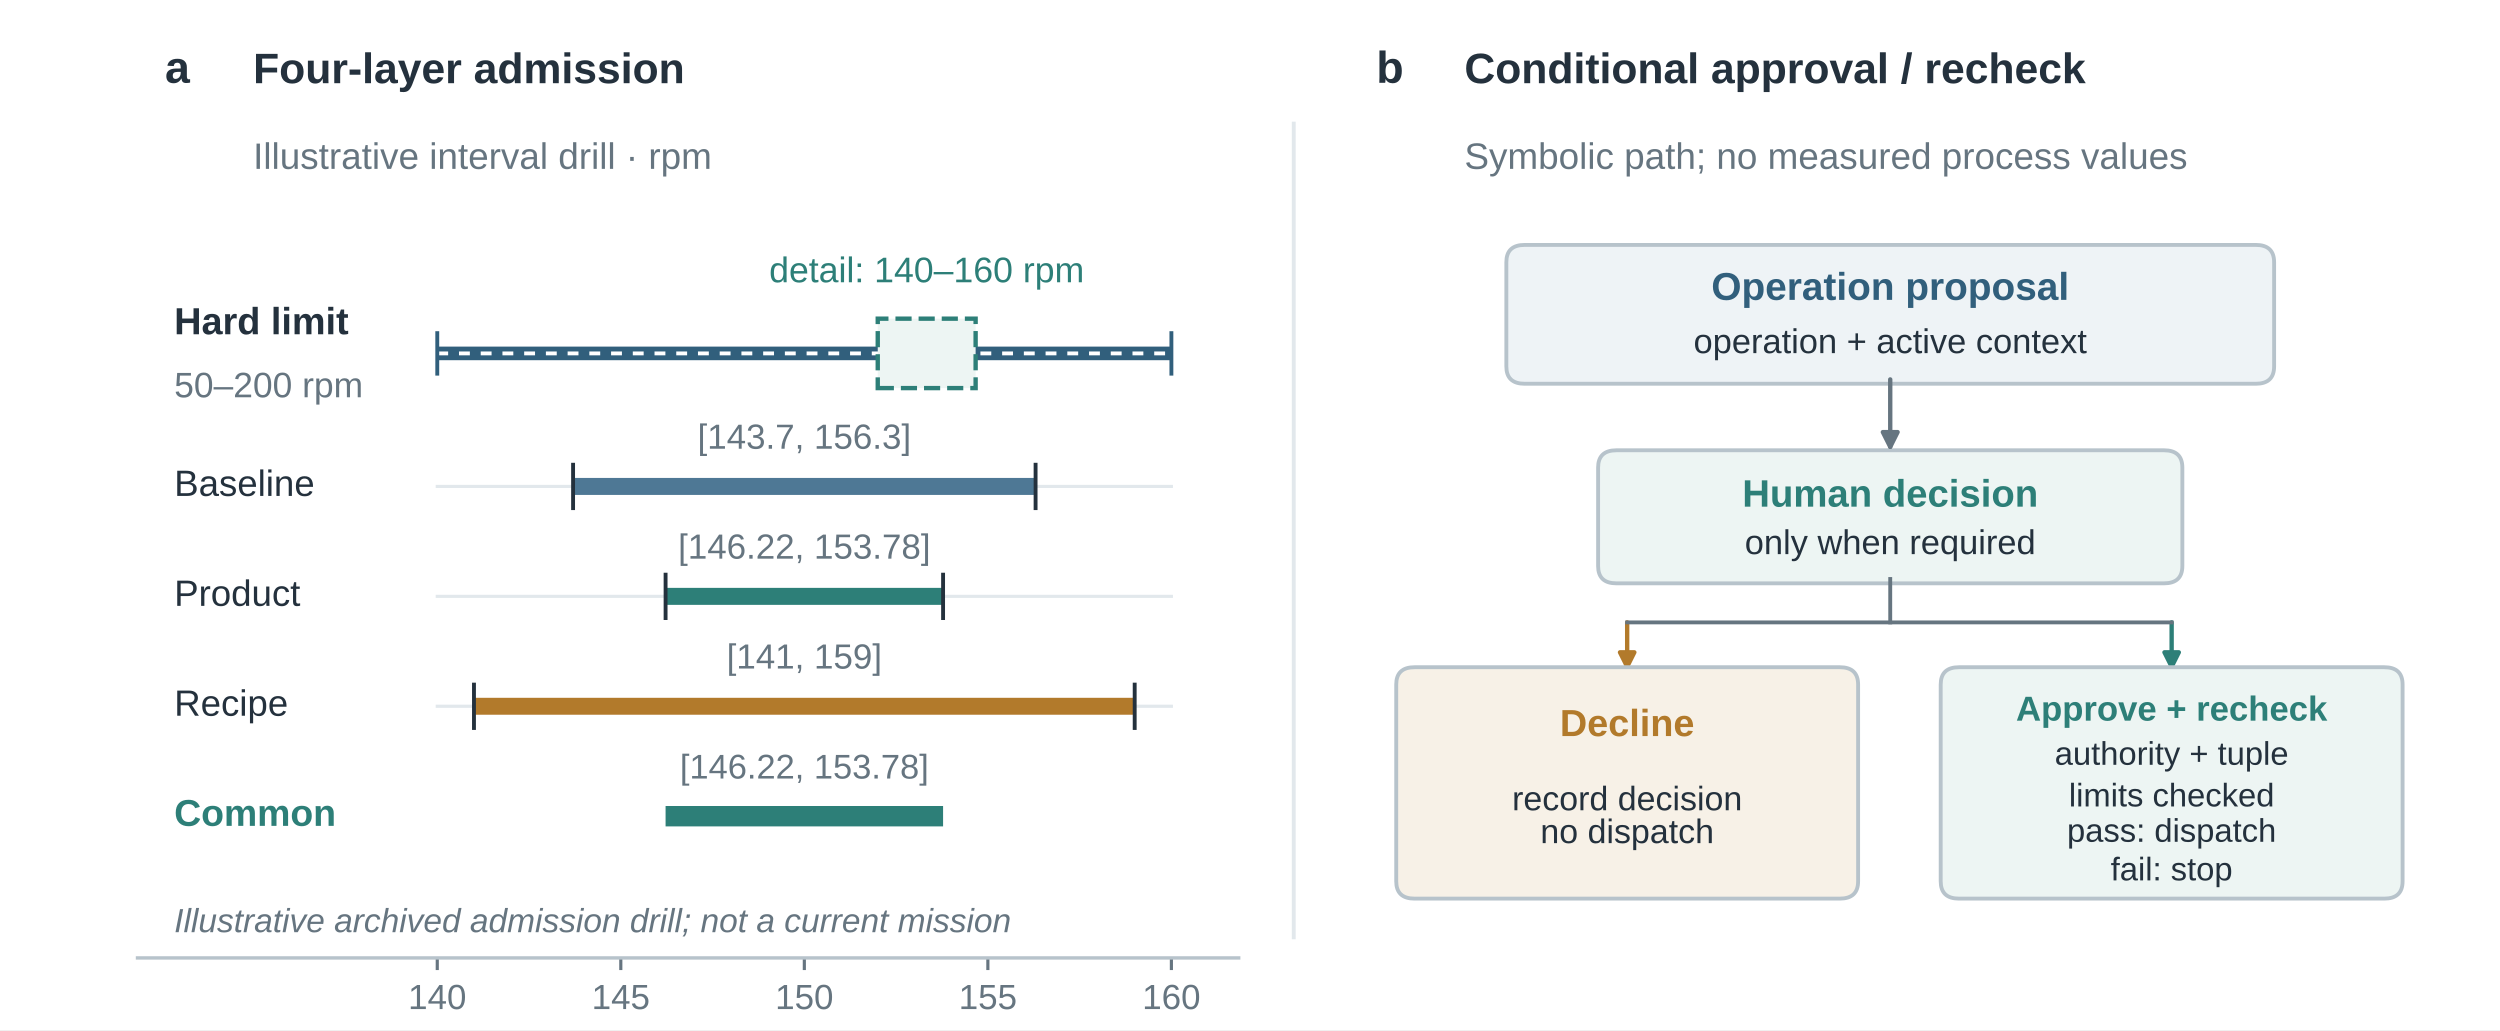
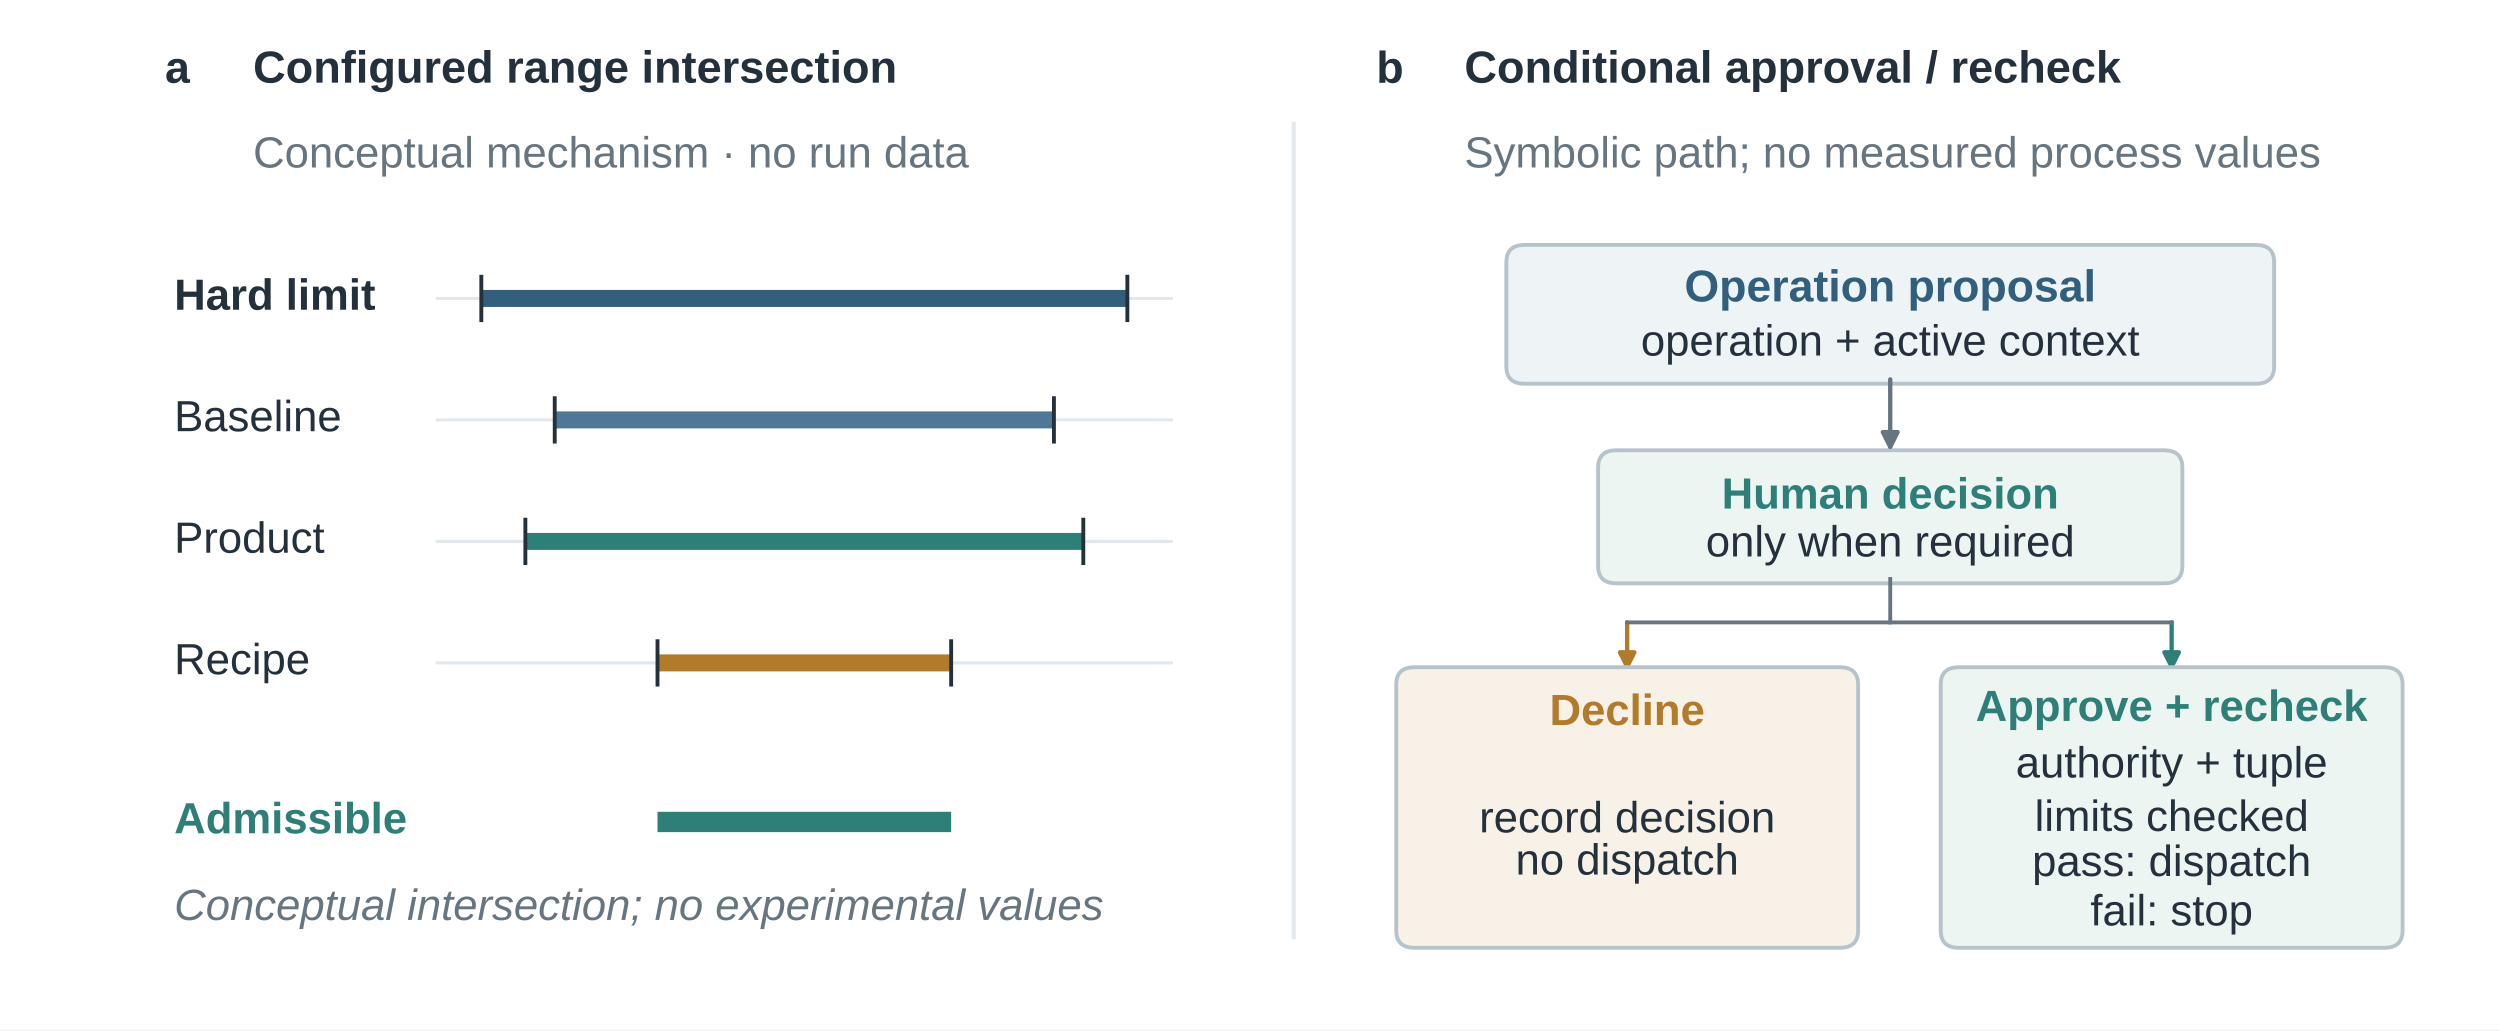
- <svg xmlns="http://www.w3.org/2000/svg" xmlns:xlink="http://www.w3.org/1999/xlink" width="515.52pt" height="212.4pt" viewBox="0 0 515.52 212.4" version="1.1">
+ <svg xmlns="http://www.w3.org/2000/svg" width="515.52pt" height="212.4pt" viewBox="0 0 515.52 212.4" version="1.1">
  <defs>
    <style type="text/css">*{stroke-linejoin: round; stroke-linecap: butt}</style>
  </defs>
  <g id="figure_1">
    <g id="patch_1">
      <path d="M 0 212.4  L 515.52 212.4  L 515.52 0  L 0 0  z " style="fill: #ffffff" />
    </g>
    <g id="axes_1">
      <g id="patch_2">
        <path d="M 28.354 197.532  L 255.428 197.532  L 255.428 23.364  L 28.354 23.364  z " style="fill: #ffffff" />
      </g>
      <g id="line2d_1">
-         <path d="M 90.168 100.308  L 241.551 100.308  " clip-path="url(#pdbd949aefd)" style="fill: none; stroke: #e2e8ec; stroke-width: 0.65; stroke-linecap: square" />
+         <path d="M 90.168 61.538  L 241.551 61.538  " clip-path="url(#p0feb9bfd5c)" style="fill: none; stroke: #e2e8ec; stroke-width: 0.65; stroke-linecap: square" />
      </g>
      <g id="line2d_2">
-         <path d="M 90.168 122.974  L 241.551 122.974  " clip-path="url(#pdbd949aefd)" style="fill: none; stroke: #e2e8ec; stroke-width: 0.65; stroke-linecap: square" />
+         <path d="M 90.168 86.589  L 241.551 86.589  " clip-path="url(#p0feb9bfd5c)" style="fill: none; stroke: #e2e8ec; stroke-width: 0.65; stroke-linecap: square" />
      </g>
      <g id="line2d_3">
-         <path d="M 90.168 145.639  L 241.551 145.639  " clip-path="url(#pdbd949aefd)" style="fill: none; stroke: #e2e8ec; stroke-width: 0.65; stroke-linecap: square" />
+         <path d="M 90.168 111.641  L 241.551 111.641  " clip-path="url(#p0feb9bfd5c)" style="fill: none; stroke: #e2e8ec; stroke-width: 0.65; stroke-linecap: square" />
      </g>
      <g id="line2d_4">
-         <path d="M 90.168 72.871  L 241.551 72.871  " clip-path="url(#pdbd949aefd)" style="fill: none; stroke: #315f7c; stroke-width: 2.8" />
+         <path d="M 90.168 136.692  L 241.551 136.692  " clip-path="url(#p0feb9bfd5c)" style="fill: none; stroke: #e2e8ec; stroke-width: 0.65; stroke-linecap: square" />
      </g>
-       <g id="matplotlib.axis_1">
-         <g id="xtick_1">
-           <g id="line2d_5">
-             <defs>
-               <path id="m01b62b0481" d="M 0 0  L 0 2.5  " style="stroke: #667580; stroke-width: 0.65" />
-             </defs>
-             <g>
-               <use xlink:href="#m01b62b0481" x="90.168" y="197.532" style="fill: #667580; stroke: #667580; stroke-width: 0.65" />
-             </g>
-           </g>
-           <g id="text_1">
-             <text style="font-size: 7.2px; font-family: 'Arial', 'DejaVu Sans', 'Liberation Sans', sans-serif; text-anchor: middle; fill: #667580" x="90.168" y="208.074" transform="rotate(-0 90.16827 208.0738)">140</text>
-           </g>
-         </g>
-         <g id="xtick_2">
-           <g id="line2d_6">
-             <g>
-               <use xlink:href="#m01b62b0481" x="128.014" y="197.532" style="fill: #667580; stroke: #667580; stroke-width: 0.65" />
-             </g>
-           </g>
-           <g id="text_2">
-             <text style="font-size: 7.2px; font-family: 'Arial', 'DejaVu Sans', 'Liberation Sans', sans-serif; text-anchor: middle; fill: #667580" x="128.014" y="208.074" transform="rotate(-0 128.014 208.0738)">145</text>
-           </g>
-         </g>
-         <g id="xtick_3">
-           <g id="line2d_7">
-             <g>
-               <use xlink:href="#m01b62b0481" x="165.86" y="197.532" style="fill: #667580; stroke: #667580; stroke-width: 0.65" />
-             </g>
-           </g>
-           <g id="text_3">
-             <text style="font-size: 7.2px; font-family: 'Arial', 'DejaVu Sans', 'Liberation Sans', sans-serif; text-anchor: middle; fill: #667580" x="165.86" y="208.074" transform="rotate(-0 165.8597 208.0738)">150</text>
-           </g>
-         </g>
-         <g id="xtick_4">
-           <g id="line2d_8">
-             <g>
-               <use xlink:href="#m01b62b0481" x="203.705" y="197.532" style="fill: #667580; stroke: #667580; stroke-width: 0.65" />
-             </g>
-           </g>
-           <g id="text_4">
-             <text style="font-size: 7.2px; font-family: 'Arial', 'DejaVu Sans', 'Liberation Sans', sans-serif; text-anchor: middle; fill: #667580" x="203.705" y="208.074" transform="rotate(-0 203.7054 208.0738)">155</text>
-           </g>
-         </g>
-         <g id="xtick_5">
-           <g id="line2d_9">
-             <g>
-               <use xlink:href="#m01b62b0481" x="241.551" y="197.532" style="fill: #667580; stroke: #667580; stroke-width: 0.65" />
-             </g>
-           </g>
-           <g id="text_5">
-             <text style="font-size: 7.2px; font-family: 'Arial', 'DejaVu Sans', 'Liberation Sans', sans-serif; text-anchor: middle; fill: #667580" x="241.551" y="208.074" transform="rotate(-0 241.5511 208.0738)">160</text>
-           </g>
-         </g>
+       <g id="matplotlib.axis_1" />
+       <g id="matplotlib.axis_2" />
+       <g id="text_1">
+         <text style="font-weight: 700; font-size: 9.2px; font-family: 'Arial', 'DejaVu Sans', 'Liberation Sans', sans-serif; text-anchor: start; fill: #24313d" x="34.03" y="17.074" transform="rotate(-0 34.03046 17.07367)">a</text>
      </g>
-       <g id="matplotlib.axis_2" />
-       <g id="line2d_10">
-         <path d="M 90.168 72.871  L 241.551 72.871  " clip-path="url(#pdbd949aefd)" style="fill: none; stroke-dasharray: 2.24,2.24; stroke-dashoffset: 0; stroke: #ffffff; stroke-width: 0.8" />
+       <g id="text_2">
+         <text style="font-weight: 700; font-size: 9.3px; font-family: 'Arial', 'DejaVu Sans', 'Liberation Sans', sans-serif; text-anchor: start; fill: #24313d" x="52.196" y="17.052" transform="rotate(-0 52.1964 17.05244)">Configured range intersection</text>
      </g>
-       <g id="patch_3">
-         <path d="M 28.354 197.532  L 255.428 197.532  " style="fill: none; stroke: #b7c3cb; stroke-width: 0.7; stroke-linejoin: miter; stroke-linecap: square" />
+       <g id="text_3">
+         <text style="font-size: 9px; font-family: 'Arial', 'DejaVu Sans', 'Liberation Sans', sans-serif; text-anchor: start; fill: #667580" x="52.196" y="34.533" transform="rotate(-0 52.1964 34.53256)">Conceptual mechanism · no run data</text>
+       </g>
+       <g id="text_4">
+         <text style="font-weight: 700; font-size: 9px; font-family: 'Arial', 'DejaVu Sans', 'Liberation Sans', sans-serif; text-anchor: start; fill: #24313d" x="35.923" y="63.867" transform="rotate(-0 35.92274 63.86691)">Hard limit</text>
+       </g>
+       <g id="line2d_5">
+         <path d="M 99.251 61.538  L 232.468 61.538  " clip-path="url(#p0feb9bfd5c)" style="fill: none; stroke: #315f7c; stroke-width: 3.5" />
+       </g>
+       <g id="text_5">
+         <text style="font-size: 9px; font-family: 'Arial', 'DejaVu Sans', 'Liberation Sans', sans-serif; text-anchor: start; fill: #24313d" x="35.923" y="88.918" transform="rotate(-0 35.92274 88.91847)">Baseline</text>
+       </g>
+       <g id="line2d_6">
+         <path d="M 114.39 86.589  L 217.33 86.589  " clip-path="url(#p0feb9bfd5c)" style="fill: none; stroke: #4e7895; stroke-width: 3.5" />
      </g>
      <g id="text_6">
-         <text style="font-weight: 700; font-size: 9.2px; font-family: 'Arial', 'DejaVu Sans', 'Liberation Sans', sans-serif; text-anchor: start; fill: #24313d" x="34.03" y="17.074" transform="rotate(-0 34.03046 17.07367)">a</text>
+         <text style="font-size: 9px; font-family: 'Arial', 'DejaVu Sans', 'Liberation Sans', sans-serif; text-anchor: start; fill: #24313d" x="35.923" y="113.97" transform="rotate(-0 35.92274 113.97)">Product</text>
+       </g>
+       <g id="line2d_7">
+         <path d="M 108.334 111.641  L 223.385 111.641  " clip-path="url(#p0feb9bfd5c)" style="fill: none; stroke: #2d7f78; stroke-width: 3.5" />
      </g>
      <g id="text_7">
-         <text style="font-weight: 700; font-size: 8.8px; font-family: 'Arial', 'DejaVu Sans', 'Liberation Sans', sans-serif; text-anchor: start; fill: #24313d" x="52.196" y="17.158" transform="rotate(-0 52.1964 17.15768)">Four-layer admission</text>
+         <text style="font-size: 9px; font-family: 'Arial', 'DejaVu Sans', 'Liberation Sans', sans-serif; text-anchor: start; fill: #24313d" x="35.923" y="139.022" transform="rotate(-0 35.92274 139.0216)">Recipe</text>
+       </g>
+       <g id="line2d_8">
+         <path d="M 135.583 136.692  L 196.136 136.692  " clip-path="url(#p0feb9bfd5c)" style="fill: none; stroke: #b27a2b; stroke-width: 3.5" />
      </g>
      <g id="text_8">
-         <text style="font-size: 7.6px; font-family: 'Arial', 'DejaVu Sans', 'Liberation Sans', sans-serif; text-anchor: start; fill: #667580" x="52.196" y="34.827" transform="rotate(-0 52.1964 34.82719)">Illustrative interval drill · rpm</text>
+         <text style="font-weight: 700; font-size: 9px; font-family: 'Arial', 'DejaVu Sans', 'Liberation Sans', sans-serif; text-anchor: start; fill: #2d7f78" x="35.923" y="171.827" transform="rotate(-0 35.92274 171.8272)">Admissible</text>
      </g>
      <g id="text_9">
-         <text style="font-weight: 700; font-size: 7.8px; font-family: 'Arial', 'DejaVu Sans', 'Liberation Sans', sans-serif; text-anchor: start; fill: #24313d" x="35.923" y="68.925" transform="rotate(-0 35.92274 68.92455)">Hard limit</text>
+         <text style="font-style: italic; font-size: 9px; font-family: 'Arial', 'DejaVu Sans', 'Liberation Sans', sans-serif; text-anchor: start; fill: #667580" x="35.923" y="189.7" transform="rotate(-0 35.92274 189.6997)">Conceptual intersection; no experimental values</text>
      </g>
-       <g id="text_10">
-         <text style="font-size: 7.3px; font-family: 'Arial', 'DejaVu Sans', 'Liberation Sans', sans-serif; text-anchor: start; fill: #667580" x="35.923" y="81.917" transform="rotate(-0 35.92274 81.91741)">50–200 rpm</text>
+       <g id="line2d_9">
+         <path d="M 99.251 66.011  L 99.251 57.064  " clip-path="url(#p0feb9bfd5c)" style="fill: none; stroke: #24313d; stroke-width: 0.8; stroke-linecap: square" />
+       </g>
+       <g id="line2d_10">
+         <path d="M 232.468 66.011  L 232.468 57.064  " clip-path="url(#p0feb9bfd5c)" style="fill: none; stroke: #24313d; stroke-width: 0.8; stroke-linecap: square" />
      </g>
      <g id="line2d_11">
-         <path d="M 90.168 77.046  L 90.168 68.695  " clip-path="url(#pdbd949aefd)" style="fill: none; stroke: #315f7c; stroke-width: 0.8; stroke-linecap: square" />
+         <path d="M 114.39 91.063  L 114.39 82.116  " clip-path="url(#p0feb9bfd5c)" style="fill: none; stroke: #24313d; stroke-width: 0.8; stroke-linecap: square" />
      </g>
      <g id="line2d_12">
-         <path d="M 241.551 77.046  L 241.551 68.695  " clip-path="url(#pdbd949aefd)" style="fill: none; stroke: #315f7c; stroke-width: 0.8; stroke-linecap: square" />
-       </g>
-       <g id="text_11">
-         <text style="font-size: 7.35px; font-family: 'Arial', 'DejaVu Sans', 'Liberation Sans', sans-serif; text-anchor: middle; fill: #2d7f78" x="191.09" y="58.202" transform="rotate(-0 191.0902 58.20161)">detail: 140–160 rpm</text>
-       </g>
-       <g id="text_12">
-         <text style="font-size: 7.55px; font-family: 'Arial', 'DejaVu Sans', 'Liberation Sans', sans-serif; text-anchor: start; fill: #24313d" x="35.923" y="102.262" transform="rotate(-0 35.92274 102.2619)">Baseline</text>
+         <path d="M 217.33 91.063  L 217.33 82.116  " clip-path="url(#p0feb9bfd5c)" style="fill: none; stroke: #24313d; stroke-width: 0.8; stroke-linecap: square" />
      </g>
      <g id="line2d_13">
-         <path d="M 118.174 100.308  L 213.545 100.308  " clip-path="url(#pdbd949aefd)" style="fill: none; stroke: #4e7895; stroke-width: 3.5" />
-       </g>
-       <g id="text_13">
-         <text style="font-size: 7.2px; font-family: 'Arial', 'DejaVu Sans', 'Liberation Sans', sans-serif; text-anchor: middle; fill: #667580" x="165.86" y="92.53" transform="rotate(-0 165.8597 92.52996)">[143.7, 156.3]</text>
-       </g>
-       <g id="text_14">
-         <text style="font-size: 7.55px; font-family: 'Arial', 'DejaVu Sans', 'Liberation Sans', sans-serif; text-anchor: start; fill: #24313d" x="35.923" y="124.928" transform="rotate(-0 35.92274 124.9276)">Product</text>
+         <path d="M 108.334 116.114  L 108.334 107.167  " clip-path="url(#p0feb9bfd5c)" style="fill: none; stroke: #24313d; stroke-width: 0.8; stroke-linecap: square" />
      </g>
      <g id="line2d_14">
-         <path d="M 137.248 122.974  L 194.471 122.974  " clip-path="url(#pdbd949aefd)" style="fill: none; stroke: #2d7f78; stroke-width: 3.5" />
-       </g>
-       <g id="text_15">
-         <text style="font-size: 7.2px; font-family: 'Arial', 'DejaVu Sans', 'Liberation Sans', sans-serif; text-anchor: middle; fill: #667580" x="165.86" y="115.196" transform="rotate(-0 165.8597 115.1957)">[146.22, 153.78]</text>
-       </g>
-       <g id="text_16">
-         <text style="font-size: 7.55px; font-family: 'Arial', 'DejaVu Sans', 'Liberation Sans', sans-serif; text-anchor: start; fill: #24313d" x="35.923" y="147.593" transform="rotate(-0 35.92274 147.5933)">Recipe</text>
+         <path d="M 223.385 116.114  L 223.385 107.167  " clip-path="url(#p0feb9bfd5c)" style="fill: none; stroke: #24313d; stroke-width: 0.8; stroke-linecap: square" />
      </g>
      <g id="line2d_15">
-         <path d="M 97.737 145.639  L 233.982 145.639  " clip-path="url(#pdbd949aefd)" style="fill: none; stroke: #b27a2b; stroke-width: 3.5" />
-       </g>
-       <g id="text_17">
-         <text style="font-size: 7.2px; font-family: 'Arial', 'DejaVu Sans', 'Liberation Sans', sans-serif; text-anchor: middle; fill: #667580" x="165.86" y="137.861" transform="rotate(-0 165.8597 137.8614)">[141, 159]</text>
-       </g>
-       <g id="text_18">
-         <text style="font-weight: 700; font-size: 7.7px; font-family: 'Arial', 'DejaVu Sans', 'Liberation Sans', sans-serif; text-anchor: start; fill: #2d7f78" x="35.923" y="170.298" transform="rotate(-0 35.92274 170.2979)">Common</text>
-       </g>
-       <g id="text_19">
-         <text style="font-size: 7.1px; font-family: 'Arial', 'DejaVu Sans', 'Liberation Sans', sans-serif; text-anchor: middle; fill: #667580" x="165.86" y="160.548" transform="rotate(-0 165.8597 160.5481)">[146.22, 153.78]</text>
-       </g>
-       <g id="text_20">
-         <text style="font-style: italic; font-size: 6.9px; font-family: 'Arial', 'DejaVu Sans', 'Liberation Sans', sans-serif; text-anchor: start; fill: #667580" x="35.923" y="192.223" transform="rotate(-0 35.92274 192.2231)">Illustrative archived admission drill; not a current mission</text>
-       </g>
-       <g id="patch_4">
-         <path d="M 180.998 80.028  L 201.182 80.028  L 201.182 65.713  L 180.998 65.713  z " clip-path="url(#pdbd949aefd)" style="fill: #edf5f3; stroke-dasharray: 3.33,1.44; stroke-dashoffset: 0; stroke: #2d7f78; stroke-width: 0.9; stroke-linejoin: miter" />
+         <path d="M 135.583 141.166  L 135.583 132.219  " clip-path="url(#p0feb9bfd5c)" style="fill: none; stroke: #24313d; stroke-width: 0.8; stroke-linecap: square" />
      </g>
      <g id="line2d_16">
-         <path d="M 118.174 104.782  L 118.174 95.835  " clip-path="url(#pdbd949aefd)" style="fill: none; stroke: #24313d; stroke-width: 0.8; stroke-linecap: square" />
+         <path d="M 196.136 141.166  L 196.136 132.219  " clip-path="url(#p0feb9bfd5c)" style="fill: none; stroke: #24313d; stroke-width: 0.8; stroke-linecap: square" />
      </g>
      <g id="line2d_17">
-         <path d="M 213.545 104.782  L 213.545 95.835  " clip-path="url(#pdbd949aefd)" style="fill: none; stroke: #24313d; stroke-width: 0.8; stroke-linecap: square" />
-       </g>
-       <g id="line2d_18">
-         <path d="M 137.248 127.447  L 137.248 118.5  " clip-path="url(#pdbd949aefd)" style="fill: none; stroke: #24313d; stroke-width: 0.8; stroke-linecap: square" />
-       </g>
-       <g id="line2d_19">
-         <path d="M 194.471 127.447  L 194.471 118.5  " clip-path="url(#pdbd949aefd)" style="fill: none; stroke: #24313d; stroke-width: 0.8; stroke-linecap: square" />
-       </g>
-       <g id="line2d_20">
-         <path d="M 97.737 150.113  L 97.737 141.166  " clip-path="url(#pdbd949aefd)" style="fill: none; stroke: #24313d; stroke-width: 0.8; stroke-linecap: square" />
-       </g>
-       <g id="line2d_21">
-         <path d="M 233.982 150.113  L 233.982 141.166  " clip-path="url(#pdbd949aefd)" style="fill: none; stroke: #24313d; stroke-width: 0.8; stroke-linecap: square" />
-       </g>
-       <g id="line2d_22">
-         <path d="M 137.248 168.305  L 194.471 168.305  " clip-path="url(#pdbd949aefd)" style="fill: none; stroke: #2d7f78; stroke-width: 4.2" />
+         <path d="M 135.583 169.498  L 196.136 169.498  " clip-path="url(#p0feb9bfd5c)" style="fill: none; stroke: #2d7f78; stroke-width: 4.2" />
      </g>
    </g>
    <g id="axes_2">
+       <g id="patch_3">
+         <path d="M 314.404 79.134  L 465.156 79.134  Q 468.941 79.134 468.941 75.555  L 468.941 54.082  Q 468.941 50.503 465.156 50.503  L 314.404 50.503  Q 310.62 50.503 310.62 54.082  L 310.62 75.555  Q 310.62 79.134 314.404 79.134  z " clip-path="url(#p1cc422f32a)" style="fill: #eef3f6; stroke: #b7c3cb; stroke-width: 0.8; stroke-linejoin: miter" />
+       </g>
+       <g id="patch_4">
+         <path d="M 333.327 120.29  L 446.233 120.29  Q 450.018 120.29 450.018 116.711  L 450.018 96.431  Q 450.018 92.852 446.233 92.852  L 333.327 92.852  Q 329.542 92.852 329.542 96.431  L 329.542 116.711  Q 329.542 120.29 333.327 120.29  z " clip-path="url(#p1cc422f32a)" style="fill: #edf5f3; stroke: #b7c3cb; stroke-width: 0.8; stroke-linejoin: miter" />
+       </g>
      <g id="patch_5">
-         <path d="M 314.404 79.134  L 465.156 79.134  Q 468.941 79.134 468.941 75.555  L 468.941 54.082  Q 468.941 50.503 465.156 50.503  L 314.404 50.503  Q 310.62 50.503 310.62 54.082  L 310.62 75.555  Q 310.62 79.134 314.404 79.134  z " clip-path="url(#p0b1ce76c05)" style="fill: #eef3f6; stroke: #b7c3cb; stroke-width: 0.8; stroke-linejoin: miter" />
+         <path d="M 389.78 78.239  Q 389.78 85.695 389.78 92.144  " clip-path="url(#p1cc422f32a)" style="fill: none; stroke: #667580; stroke-width: 0.9; stroke-linecap: round" />
+         <path d="M 391.3 89.104  L 389.78 92.144  L 388.26 89.104  z " clip-path="url(#p1cc422f32a)" style="fill: #667580; stroke: #667580; stroke-width: 0.9; stroke-linecap: round" />
      </g>
      <g id="patch_6">
-         <path d="M 333.327 120.29  L 446.233 120.29  Q 450.018 120.29 450.018 116.711  L 450.018 96.431  Q 450.018 92.852 446.233 92.852  L 333.327 92.852  Q 329.542 92.852 329.542 96.431  L 329.542 116.711  Q 329.542 120.29 333.327 120.29  z " clip-path="url(#p0b1ce76c05)" style="fill: #edf5f3; stroke: #b7c3cb; stroke-width: 0.8; stroke-linejoin: miter" />
+         <path d="M 335.535 128.342  Q 335.535 133.412 335.535 137.476  " clip-path="url(#p1cc422f32a)" style="fill: none; stroke: #b27a2b; stroke-width: 0.9; stroke-linecap: round" />
+         <path d="M 337.015 134.516  L 335.535 137.476  L 334.055 134.516  z " clip-path="url(#p1cc422f32a)" style="fill: #b27a2b; stroke: #b27a2b; stroke-width: 0.9; stroke-linecap: round" />
      </g>
      <g id="patch_7">
-         <path d="M 389.78 78.239  Q 389.78 85.695 389.78 92.144  " clip-path="url(#p0b1ce76c05)" style="fill: none; stroke: #667580; stroke-width: 0.9; stroke-linecap: round" />
-         <path d="M 391.3 89.104  L 389.78 92.144  L 388.26 89.104  z " clip-path="url(#p0b1ce76c05)" style="fill: #667580; stroke: #667580; stroke-width: 0.9; stroke-linecap: round" />
+         <path d="M 447.81 128.342  Q 447.81 133.412 447.81 137.476  " clip-path="url(#p1cc422f32a)" style="fill: none; stroke: #2d7f78; stroke-width: 0.9; stroke-linecap: round" />
+         <path d="M 449.29 134.516  L 447.81 137.476  L 446.33 134.516  z " clip-path="url(#p1cc422f32a)" style="fill: #2d7f78; stroke: #2d7f78; stroke-width: 0.9; stroke-linecap: round" />
      </g>
      <g id="patch_8">
-         <path d="M 335.535 128.342  Q 335.535 133.412 335.535 137.476  " clip-path="url(#p0b1ce76c05)" style="fill: none; stroke: #b27a2b; stroke-width: 0.9; stroke-linecap: round" />
-         <path d="M 337.015 134.516  L 335.535 137.476  L 334.055 134.516  z " clip-path="url(#p0b1ce76c05)" style="fill: #b27a2b; stroke: #b27a2b; stroke-width: 0.9; stroke-linecap: round" />
+         <path d="M 291.697 195.444  L 379.373 195.444  Q 383.157 195.444 383.157 191.866  L 383.157 141.166  Q 383.157 137.587 379.373 137.587  L 291.697 137.587  Q 287.912 137.587 287.912 141.166  L 287.912 191.866  Q 287.912 195.444 291.697 195.444  z " clip-path="url(#p1cc422f32a)" style="fill: #f7f1e7; stroke: #b7c3cb; stroke-width: 0.8; stroke-linejoin: miter" />
      </g>
      <g id="patch_9">
-         <path d="M 447.81 128.342  Q 447.81 133.412 447.81 137.476  " clip-path="url(#p0b1ce76c05)" style="fill: none; stroke: #2d7f78; stroke-width: 0.9; stroke-linecap: round" />
-         <path d="M 449.29 134.516  L 447.81 137.476  L 446.33 134.516  z " clip-path="url(#p0b1ce76c05)" style="fill: #2d7f78; stroke: #2d7f78; stroke-width: 0.9; stroke-linecap: round" />
+         <path d="M 403.972 195.444  L 491.648 195.444  Q 495.433 195.444 495.433 191.866  L 495.433 141.166  Q 495.433 137.587 491.648 137.587  L 403.972 137.587  Q 400.188 137.587 400.188 141.166  L 400.188 191.866  Q 400.188 195.444 403.972 195.444  z " clip-path="url(#p1cc422f32a)" style="fill: #edf5f3; stroke: #b7c3cb; stroke-width: 0.8; stroke-linejoin: miter" />
      </g>
-       <g id="patch_10">
-         <path d="M 291.697 185.304  L 379.373 185.304  Q 383.157 185.304 383.157 181.726  L 383.157 141.166  Q 383.157 137.587 379.373 137.587  L 291.697 137.587  Q 287.912 137.587 287.912 141.166  L 287.912 181.726  Q 287.912 185.304 291.697 185.304  z " clip-path="url(#p0b1ce76c05)" style="fill: #f7f1e7; stroke: #b7c3cb; stroke-width: 0.8; stroke-linejoin: miter" />
+       <g id="line2d_18">
+         <path d="M 389.78 119.395  L 389.78 128.342  " clip-path="url(#p1cc422f32a)" style="fill: none; stroke: #667580; stroke-width: 0.8; stroke-linecap: square" />
      </g>
-       <g id="patch_11">
-         <path d="M 403.972 185.304  L 491.648 185.304  Q 495.433 185.304 495.433 181.726  L 495.433 141.166  Q 495.433 137.587 491.648 137.587  L 403.972 137.587  Q 400.188 137.587 400.188 141.166  L 400.188 181.726  Q 400.188 185.304 403.972 185.304  z " clip-path="url(#p0b1ce76c05)" style="fill: #edf5f3; stroke: #b7c3cb; stroke-width: 0.8; stroke-linejoin: miter" />
+       <g id="line2d_19">
+         <path d="M 335.535 128.342  L 447.81 128.342  " clip-path="url(#p1cc422f32a)" style="fill: none; stroke: #667580; stroke-width: 0.8; stroke-linecap: square" />
      </g>
-       <g id="line2d_23">
-         <path d="M 389.78 119.395  L 389.78 128.342  " clip-path="url(#p0b1ce76c05)" style="fill: none; stroke: #667580; stroke-width: 0.8; stroke-linecap: square" />
-       </g>
-       <g id="line2d_24">
-         <path d="M 335.535 128.342  L 447.81 128.342  " clip-path="url(#p0b1ce76c05)" style="fill: none; stroke: #667580; stroke-width: 0.8; stroke-linecap: square" />
-       </g>
-       <g id="text_21">
+       <g id="text_10">
        <text style="font-weight: 700; font-size: 9.2px; font-family: 'Arial', 'DejaVu Sans', 'Liberation Sans', sans-serif; text-anchor: start; fill: #24313d" x="283.812" y="17.074" transform="rotate(-0 283.8122 17.07367)">b</text>
      </g>
-       <g id="text_22">
-         <text style="font-weight: 700; font-size: 8.8px; font-family: 'Arial', 'DejaVu Sans', 'Liberation Sans', sans-serif; text-anchor: start; fill: #24313d" x="301.978" y="17.158" transform="rotate(-0 301.9781 17.15785)">Conditional approval / recheck</text>
+       <g id="text_11">
+         <text style="font-weight: 700; font-size: 9.3px; font-family: 'Arial', 'DejaVu Sans', 'Liberation Sans', sans-serif; text-anchor: start; fill: #24313d" x="301.978" y="17.053" transform="rotate(-0 301.9781 17.05262)">Conditional approval / recheck</text>
      </g>
-       <g id="text_23">
-         <text style="font-size: 7.6px; font-family: 'Arial', 'DejaVu Sans', 'Liberation Sans', sans-serif; text-anchor: start; fill: #667580" x="301.978" y="34.827" transform="rotate(-0 301.9781 34.82704)">Symbolic path; no measured process values</text>
+       <g id="text_12">
+         <text style="font-size: 9px; font-family: 'Arial', 'DejaVu Sans', 'Liberation Sans', sans-serif; text-anchor: start; fill: #667580" x="301.978" y="34.532" transform="rotate(-0 301.9781 34.53238)">Symbolic path; no measured process values</text>
      </g>
-       <g id="text_24">
-         <text style="font-weight: 700; font-size: 8px; font-family: 'Arial', 'DejaVu Sans', 'Liberation Sans', sans-serif; text-anchor: middle; fill: #315f7c" x="389.78" y="61.841" transform="rotate(-0 389.7802 61.84109)">Operation proposal</text>
+       <g id="text_13">
+         <text style="font-weight: 700; font-size: 9.2px; font-family: 'Arial', 'DejaVu Sans', 'Liberation Sans', sans-serif; text-anchor: middle; fill: #315f7c" x="389.78" y="62.159" transform="rotate(-0 389.7802 62.15946)">Operation proposal</text>
      </g>
-       <g id="text_25">
-         <text style="font-size: 7.1px; font-family: 'Arial', 'DejaVu Sans', 'Liberation Sans', sans-serif; text-anchor: middle; fill: #24313d" x="389.78" y="72.827" transform="rotate(-0 389.7802 72.82725)">operation + active context</text>
+       <g id="text_14">
+         <text style="font-size: 9px; font-family: 'Arial', 'DejaVu Sans', 'Liberation Sans', sans-serif; text-anchor: middle; fill: #24313d" x="389.78" y="73.318" transform="rotate(-0 389.7802 73.31843)">operation + active context</text>
      </g>
-       <g id="text_26">
-         <text style="font-weight: 700; font-size: 7.9px; font-family: 'Arial', 'DejaVu Sans', 'Liberation Sans', sans-serif; text-anchor: middle; fill: #2d7f78" x="389.78" y="104.479" transform="rotate(-0 389.7802 104.4789)">Human decision</text>
+       <g id="text_15">
+         <text style="font-weight: 700; font-size: 9px; font-family: 'Arial', 'DejaVu Sans', 'Liberation Sans', sans-serif; text-anchor: middle; fill: #2d7f78" x="389.78" y="104.866" transform="rotate(-0 389.7802 104.8661)">Human decision</text>
      </g>
-       <g id="text_27">
-         <text style="font-size: 7.1px; font-family: 'Arial', 'DejaVu Sans', 'Liberation Sans', sans-serif; text-anchor: middle; fill: #24313d" x="389.78" y="114.264" transform="rotate(-0 389.7802 114.2639)">only when required</text>
+       <g id="text_16">
+         <text style="font-size: 9px; font-family: 'Arial', 'DejaVu Sans', 'Liberation Sans', sans-serif; text-anchor: middle; fill: #24313d" x="389.78" y="114.744" transform="rotate(-0 389.7802 114.7439)">only when required</text>
      </g>
-       <g id="text_28">
-         <text style="font-weight: 700; font-size: 7.8px; font-family: 'Arial', 'DejaVu Sans', 'Liberation Sans', sans-serif; text-anchor: middle; fill: #b27a2b" x="335.535" y="151.791" transform="rotate(-0 335.5346 151.7911)">Decline</text>
+       <g id="text_17">
+         <text style="font-weight: 700; font-size: 9px; font-family: 'Arial', 'DejaVu Sans', 'Liberation Sans', sans-serif; text-anchor: middle; fill: #b27a2b" x="335.535" y="149.5" transform="rotate(-0 335.5346 149.4997)">Decline</text>
      </g>
-       <g id="text_29">
-         <text style="font-size: 7px; font-family: 'Arial', 'DejaVu Sans', 'Liberation Sans', sans-serif; fill: #24313d" transform="translate(311.8019 167.0875)">record decision</text>
-         <text style="font-size: 7px; font-family: 'Arial', 'DejaVu Sans', 'Liberation Sans', sans-serif; fill: #24313d" transform="translate(317.6343 173.8563)">no dispatch</text>
+       <g id="text_18">
+         <text style="font-size: 9px; font-family: 'Arial', 'DejaVu Sans', 'Liberation Sans', sans-serif; fill: #24313d" transform="translate(305.0211 171.64)">record decision</text>
+         <text style="font-size: 9px; font-family: 'Arial', 'DejaVu Sans', 'Liberation Sans', sans-serif; fill: #24313d" transform="translate(312.52 180.3427)">no dispatch</text>
      </g>
-       <g id="text_30">
-         <text style="font-weight: 700; font-size: 7.15px; font-family: 'Arial', 'DejaVu Sans', 'Liberation Sans', sans-serif; text-anchor: middle; fill: #2d7f78" x="447.81" y="148.602" transform="rotate(-0 447.8103 148.6023)">Approve + recheck</text>
+       <g id="text_19">
+         <text style="font-weight: 700; font-size: 9px; font-family: 'Arial', 'DejaVu Sans', 'Liberation Sans', sans-serif; text-anchor: middle; fill: #2d7f78" x="447.81" y="148.664" transform="rotate(-0 447.8103 148.6643)">Approve + recheck</text>
      </g>
-       <g id="text_31">
-         <text style="font-size: 6.75px; font-family: 'Arial', 'DejaVu Sans', 'Liberation Sans', sans-serif; fill: #24313d" transform="translate(423.7022 157.7036)">authority + tuple</text>
-         <text style="font-size: 6.75px; font-family: 'Arial', 'DejaVu Sans', 'Liberation Sans', sans-serif; fill: #24313d" transform="translate(426.6168 166.2927)">limits checked</text>
-         <text style="font-size: 6.75px; font-family: 'Arial', 'DejaVu Sans', 'Liberation Sans', sans-serif; fill: #24313d" transform="translate(426.2366 173.5799)">pass: dispatch</text>
-         <text style="font-size: 6.75px; font-family: 'Arial', 'DejaVu Sans', 'Liberation Sans', sans-serif; fill: #24313d" transform="translate(435.2421 181.5394)">fail: stop</text>
+       <g id="text_20">
+         <text style="font-size: 9px; font-family: 'Arial', 'DejaVu Sans', 'Liberation Sans', sans-serif; fill: #24313d" transform="translate(415.6662 160.3145)">authority + tuple</text>
+         <text style="font-size: 9px; font-family: 'Arial', 'DejaVu Sans', 'Liberation Sans', sans-serif; fill: #24313d" transform="translate(419.5524 171.3444)">limits checked</text>
+         <text style="font-size: 9px; font-family: 'Arial', 'DejaVu Sans', 'Liberation Sans', sans-serif; fill: #24313d" transform="translate(419.0454 180.6383)">pass: dispatch</text>
+         <text style="font-size: 9px; font-family: 'Arial', 'DejaVu Sans', 'Liberation Sans', sans-serif; fill: #24313d" transform="translate(431.0527 190.8287)">fail: stop</text>
      </g>
    </g>
-     <g id="line2d_25">
+     <g id="line2d_20">
      <path d="M 266.782 193.284  L 266.782 25.488  " style="fill: none; stroke: #e2e8ec; stroke-width: 0.8; stroke-linecap: square" />
    </g>
  </g>
  <defs>
-     <clipPath id="pdbd949aefd">
+     <clipPath id="p0feb9bfd5c">
      <rect x="28.354" y="23.364" width="227.074" height="174.168" />
    </clipPath>
-     <clipPath id="p0b1ce76c05">
+     <clipPath id="p1cc422f32a">
      <rect x="278.135" y="23.364" width="227.074" height="174.168" />
    </clipPath>
  </defs>
</svg>
